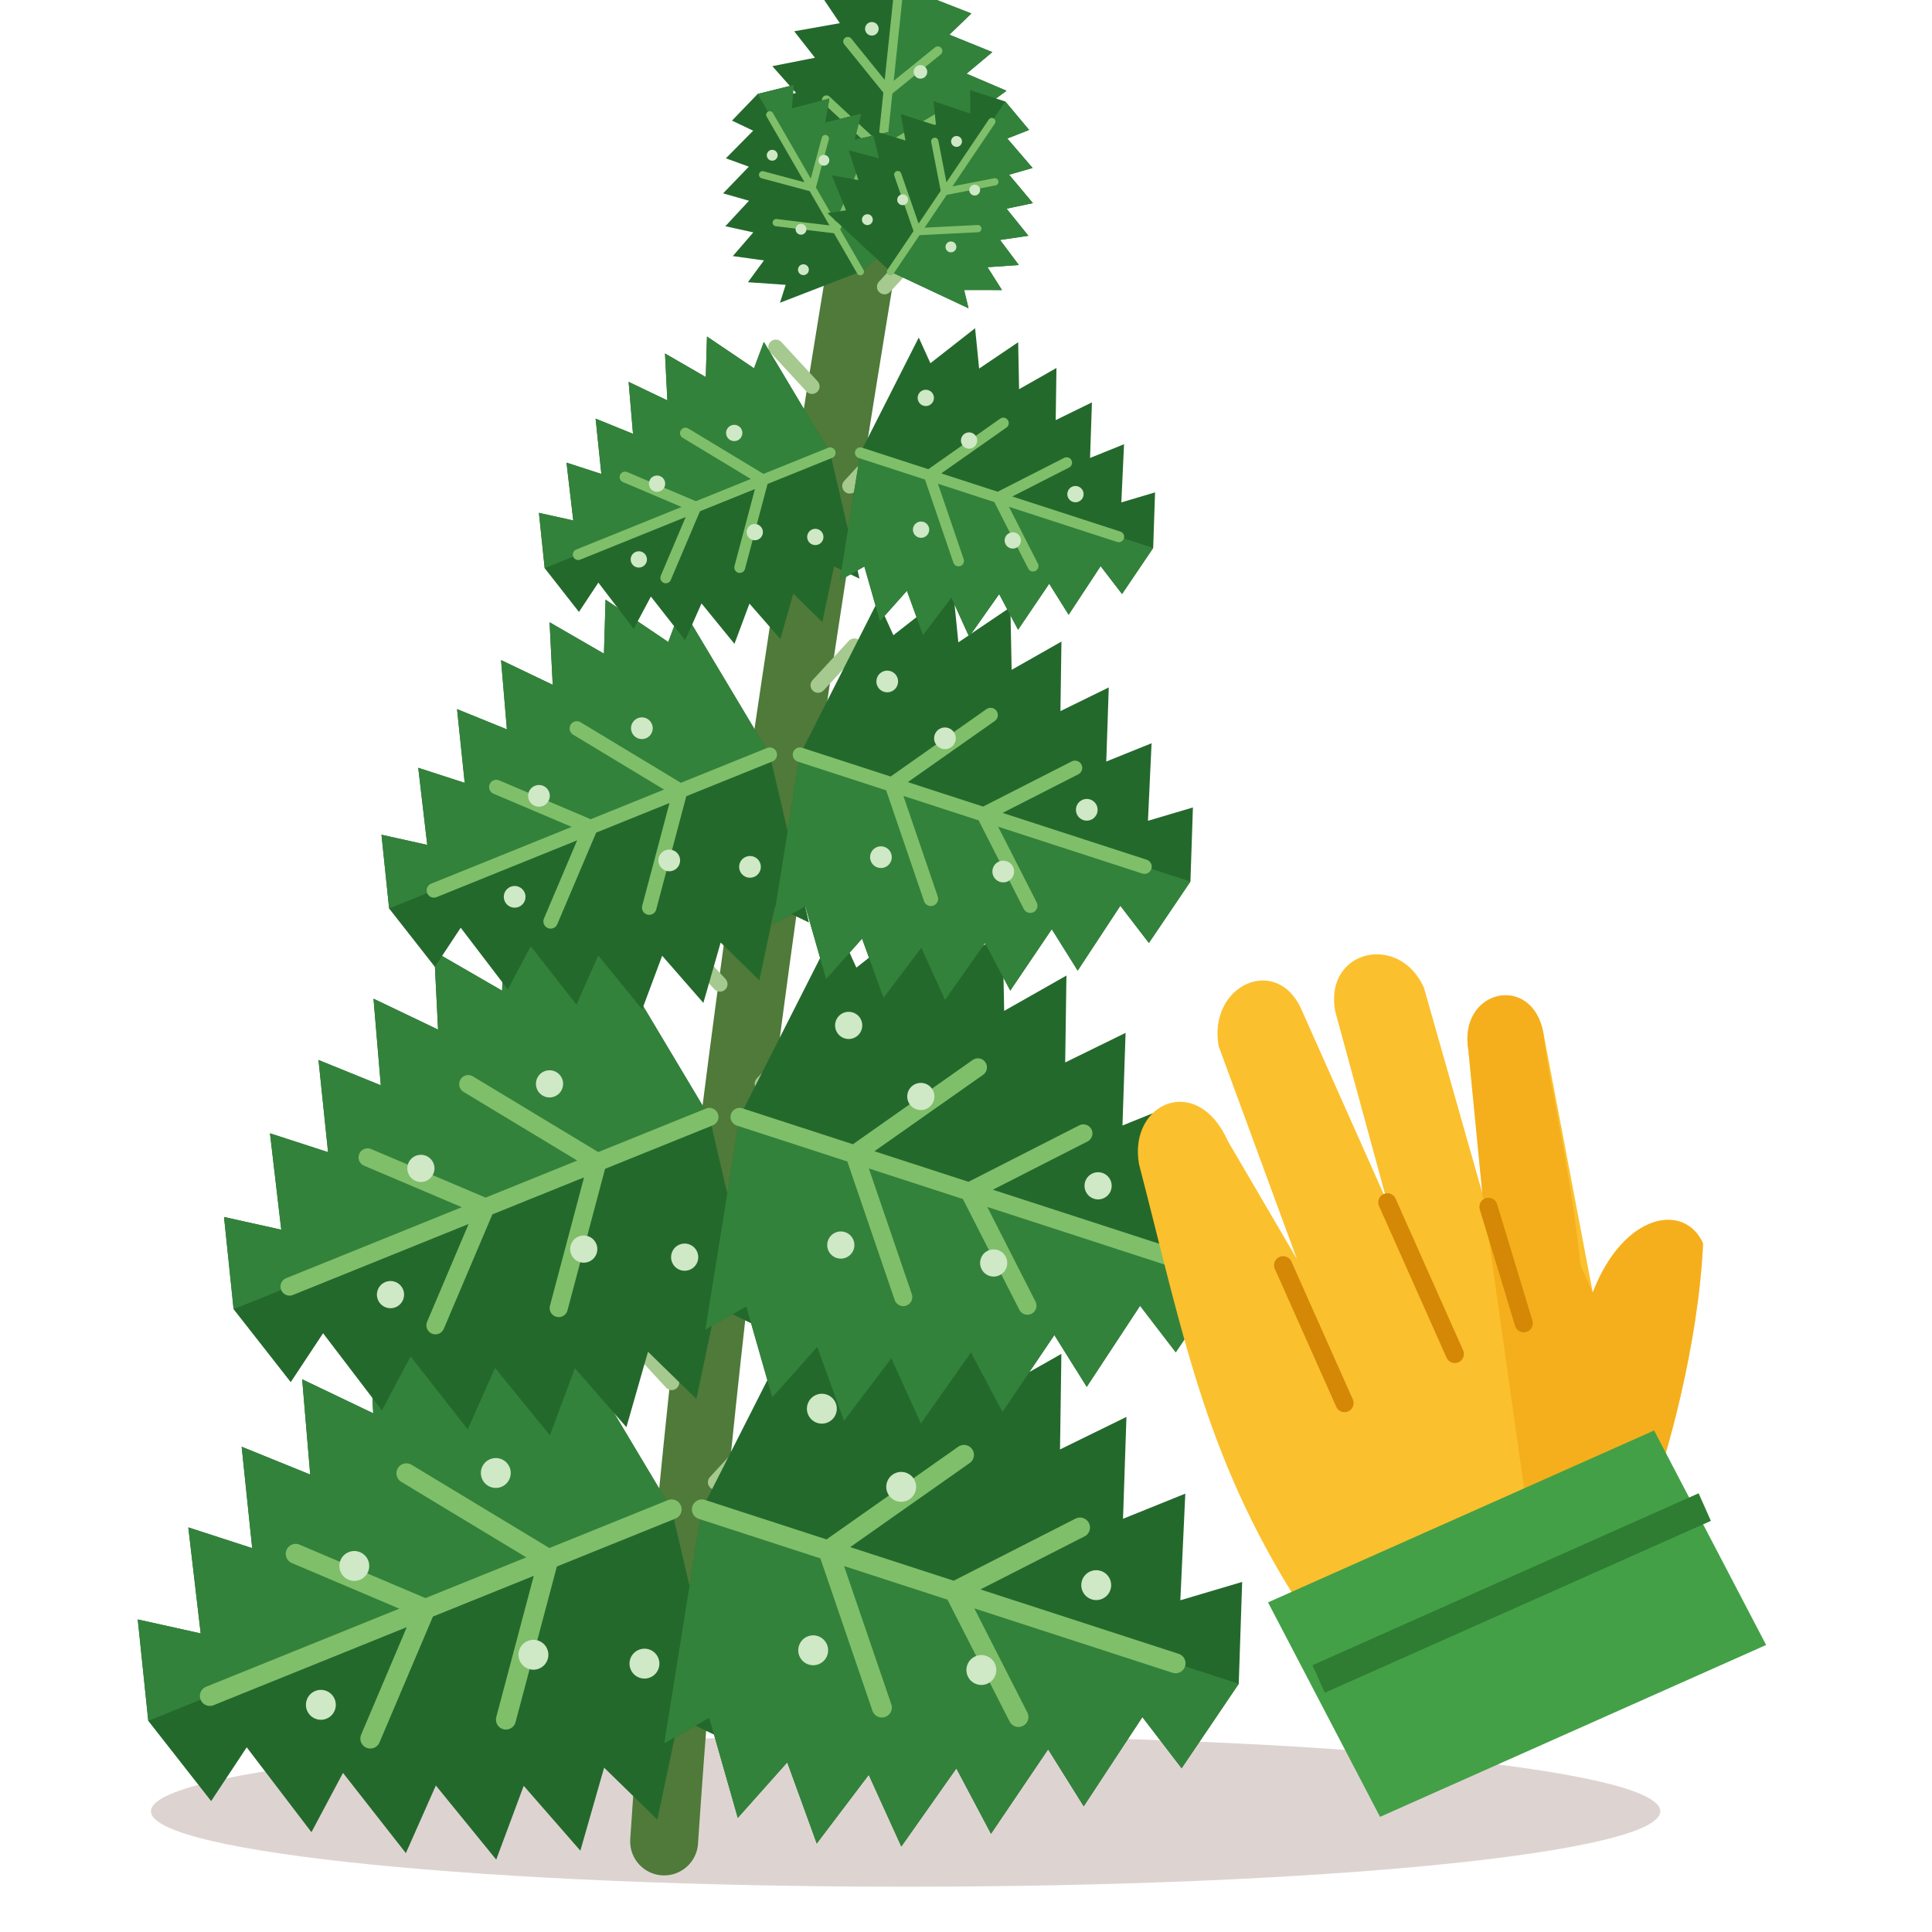
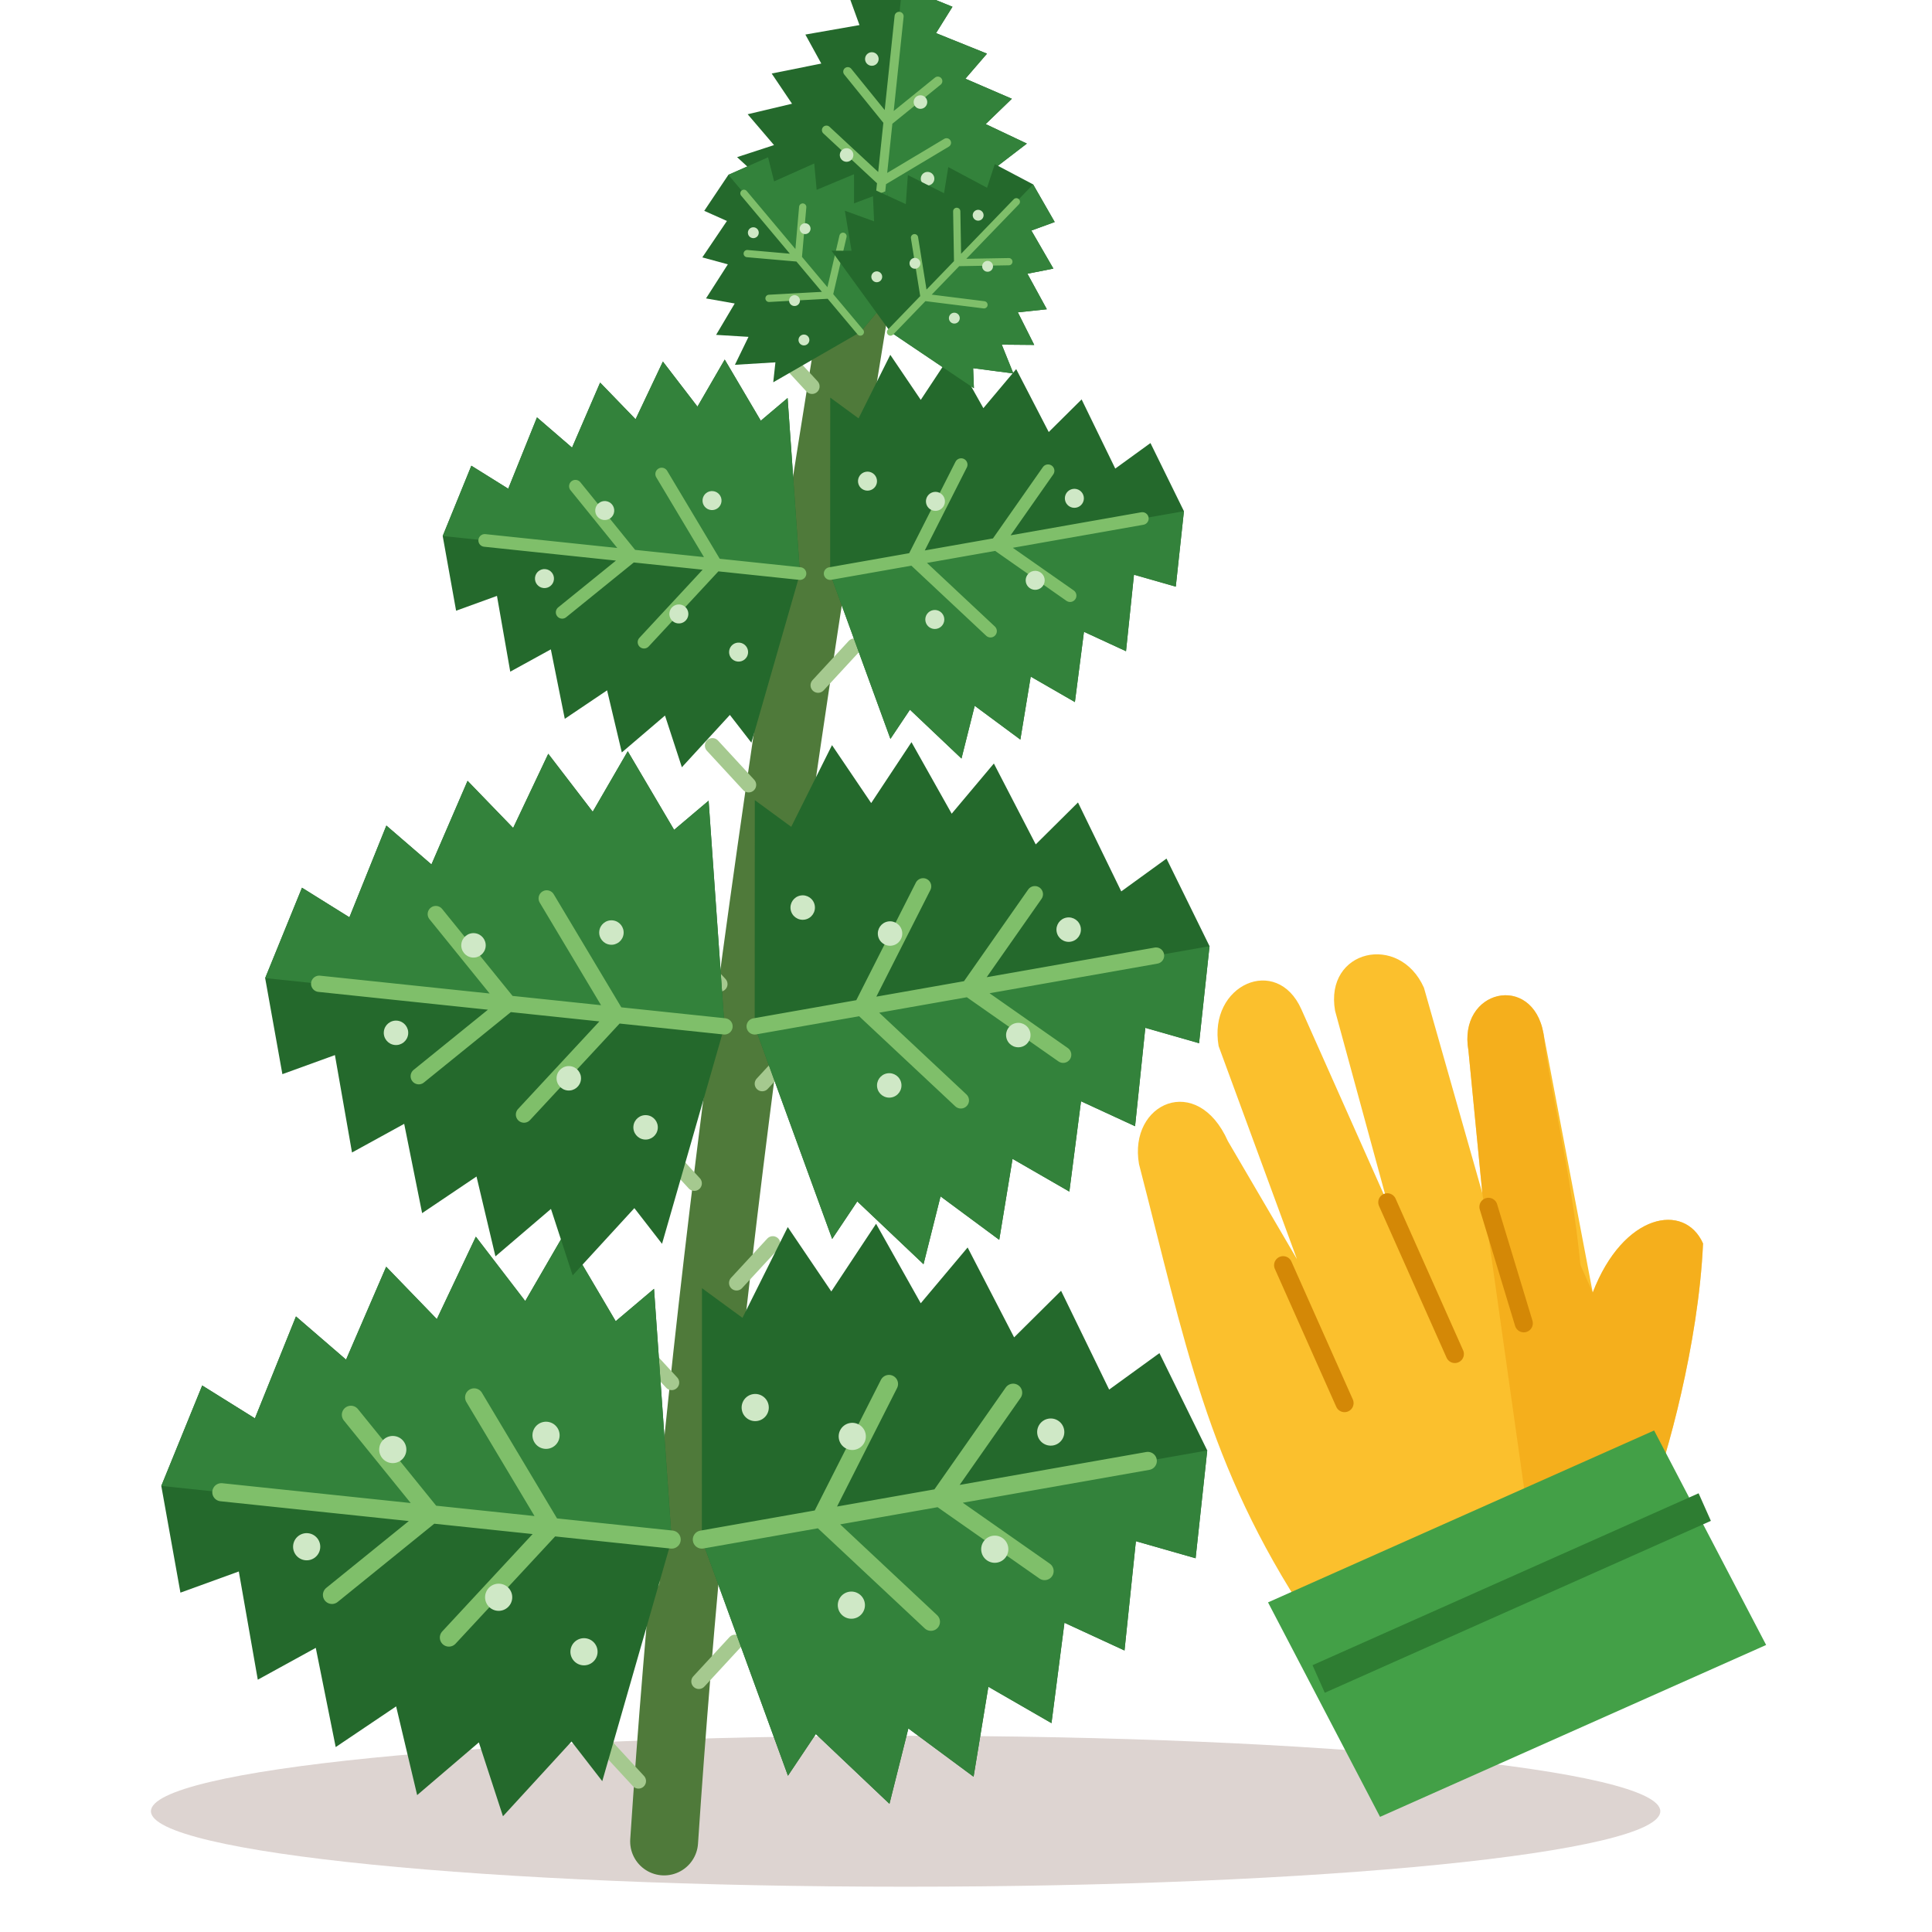
<svg xmlns="http://www.w3.org/2000/svg" viewBox="0 0 128 128">
  <defs>
    <g id="n">
-       <path d="M0 0L-14.1 -2.2 -11.8 -4.3 -17 -7.8 -12.9 -9.6 -17 -12.8 -12.1 -14.5 -15.6 -17.7 -10.1 -19.4 -13.2 -22.6 -7.3 -24.3 -9.9 -27.4 -3.7 -29.1 -5.9 -32.3 0 -34 5.9 -32.3 3.7 -29.1 9.9 -27.4 7.3 -24.3 13.2 -22.6 10.1 -19.4 15.6 -17.7 12.1 -14.5 17 -12.8 12.9 -9.6 17 -7.8 11.8 -4.3 14.1 -2.2Z" fill="#24692c" />
-       <path d="M0 0L14.1 -2.2 11.8 -4.3 17 -7.8 12.9 -9.6 17 -12.8 12.1 -14.5 15.6 -17.7 10.1 -19.4 13.2 -22.6 7.3 -24.3 9.9 -27.4 3.7 -29.1 5.9 -32.3 0 -34Z" fill="#33823b" />
+       <path d="M0 0L-16.4 -2.9 -14 -5.2 -19.4 -9.2 -14.7 -11.3 -18.6 -15 -12.9 -17 -16 -20.7 -9.6 -22.7 -12.1 -26.3 -5.1 -28.3 -6.9 -32 0 -34 6.9 -32 5.1 -28.3 12.1 -26.3 9.6 -22.7 16 -20.7 12.9 -17 18.6 -15 14.7 -11.3 19.4 -9.2 14 -5.2 16.4 -2.9Z" fill="#24692c" />
+       <path d="M0 0L16.4 -2.9 14 -5.2 19.4 -9.2 14.7 -11.3 18.6 -15 12.9 -17 16 -20.7 9.6 -22.7 12.1 -26.3 5.1 -28.3 6.9 -32 0 -34Z" fill="#33823b" />
      <path d="M0 0V-30M0 -8L-8 -14M0 -8L8 -14M0 -16L-6 -22M0 -16L6 -22" stroke="#7fbf6a" stroke-width="1.2" fill="none" stroke-linecap="round" />
      <g fill="#cfe8c6">
        <circle cx="-5" cy="-11" r=".9" />
        <circle cx="4" cy="-19" r=".9" />
        <circle cx="-3" cy="-24" r=".9" />
        <circle cx="6" cy="-9" r=".9" />
        <circle cx="-8" cy="-5" r=".9" />
      </g>
    </g>
  </defs>
  <ellipse cx="60" cy="120" rx="50" ry="5" fill="#8d6e63" opacity=".3" />
  <path d="M44 122C46 92 50 60 58 12" stroke="#4f7a3a" stroke-width="4.5" fill="none" stroke-linecap="round" />
  <path d="M42.3 118l-2.4 -2.6M46.3 111.4l2.4 -2.6M43.2 104.8l-2.4 -2.6M47.4 98.2l2.4 -2.6M44.5 91.6l-2.4 -2.6M48.8 85l2.4 -2.6M46 78.4l-2.4 -2.6M50.5 71.8l2.4 -2.6M47.7 65.2l-2.4 -2.6M52.3 58.6l2.4 -2.6M49.6 52l-2.4 -2.6M54.2 45.4l2.4 -2.6M51.7 38.8l-2.4 -2.6M56.3 32.2l2.4 -2.6M53.8 25.6l-2.4 -2.6M58.6 19l2.4 -2.6" stroke="#a5c98f" stroke-width="1" stroke-linecap="round" />
-   <use href="#n" transform="translate(44.5 100) rotate(-112) scale(1.1)" />
-   <use href="#n" transform="translate(46.5 100) rotate(108) scale(1.1)" />
-   <use href="#n" transform="translate(47 74) rotate(-112)" />
-   <use href="#n" transform="translate(49 74) rotate(108)" />
-   <use href="#n" transform="translate(51 50) rotate(-112) scale(0.8)" />
-   <use href="#n" transform="translate(53 50) rotate(108) scale(0.8)" />
-   <use href="#n" transform="translate(55 30) rotate(-112) scale(0.6)" />
-   <use href="#n" transform="translate(57 30) rotate(108) scale(0.6)" />
-   <use href="#n" transform="translate(58 14) rotate(6) scale(0.5)" />
-   <use href="#n" transform="translate(57 18) rotate(-30) scale(0.4)" />
-   <use href="#n" transform="translate(59 18) rotate(34) scale(0.4)" />
+   <use href="#n" transform="translate(44.5 102) rotate(-84)" />
+   <use href="#n" transform="translate(46.5 102) rotate(80)" />
+   <use href="#n" transform="translate(48 68) rotate(-84) scale(0.9)" />
+   <use href="#n" transform="translate(50 68) rotate(80) scale(0.9)" />
+   <use href="#n" transform="translate(53 38) rotate(-84) scale(0.7)" />
+   <use href="#n" transform="translate(55 38) rotate(80) scale(0.7)" />
+   <use href="#n" transform="translate(58 16) rotate(6) scale(0.5)" />
+   <use href="#n" transform="translate(57 22) rotate(-40) scale(0.4)" />
+   <use href="#n" transform="translate(59 22) rotate(44) scale(0.4)" />
  <g transform="translate(97 96) rotate(-24)">
    <path d="M-14 6C-16 -6 -14 -14 -12 -26C-11 -30 -6 -30 -6 -25L-5 -16L-4 -31C-3 -35 2 -35 2 -31L2 -17L4 -30C5 -34 10 -33 10 -29L8 -15L11 -24C12 -28 17 -27 16 -23L12 -6C16 -10 20 -9 20 -6C17 0 12 6 10 8Z" fill="#fbc02d" />
    <path d="M10 8C12 6 17 0 20 -6C20 -9 16 -10 12 -6L12 -8C14 -14 15 -20 16 -23C17 -27 12 -28 11 -24L8 -15 2 6Z" fill="#f2a816" opacity=".7" />
    <path d="M-6 -16V-6M2 -17V-6M8 -14L7 -6" stroke="#d48806" stroke-width="1.2" stroke-linecap="round" />
    <path d="M-16 4H12L13 20H-15Z" fill="#43a047" />
    <path d="M-15 10H13" stroke="#2e7d32" stroke-width="2" />
  </g>
</svg>
